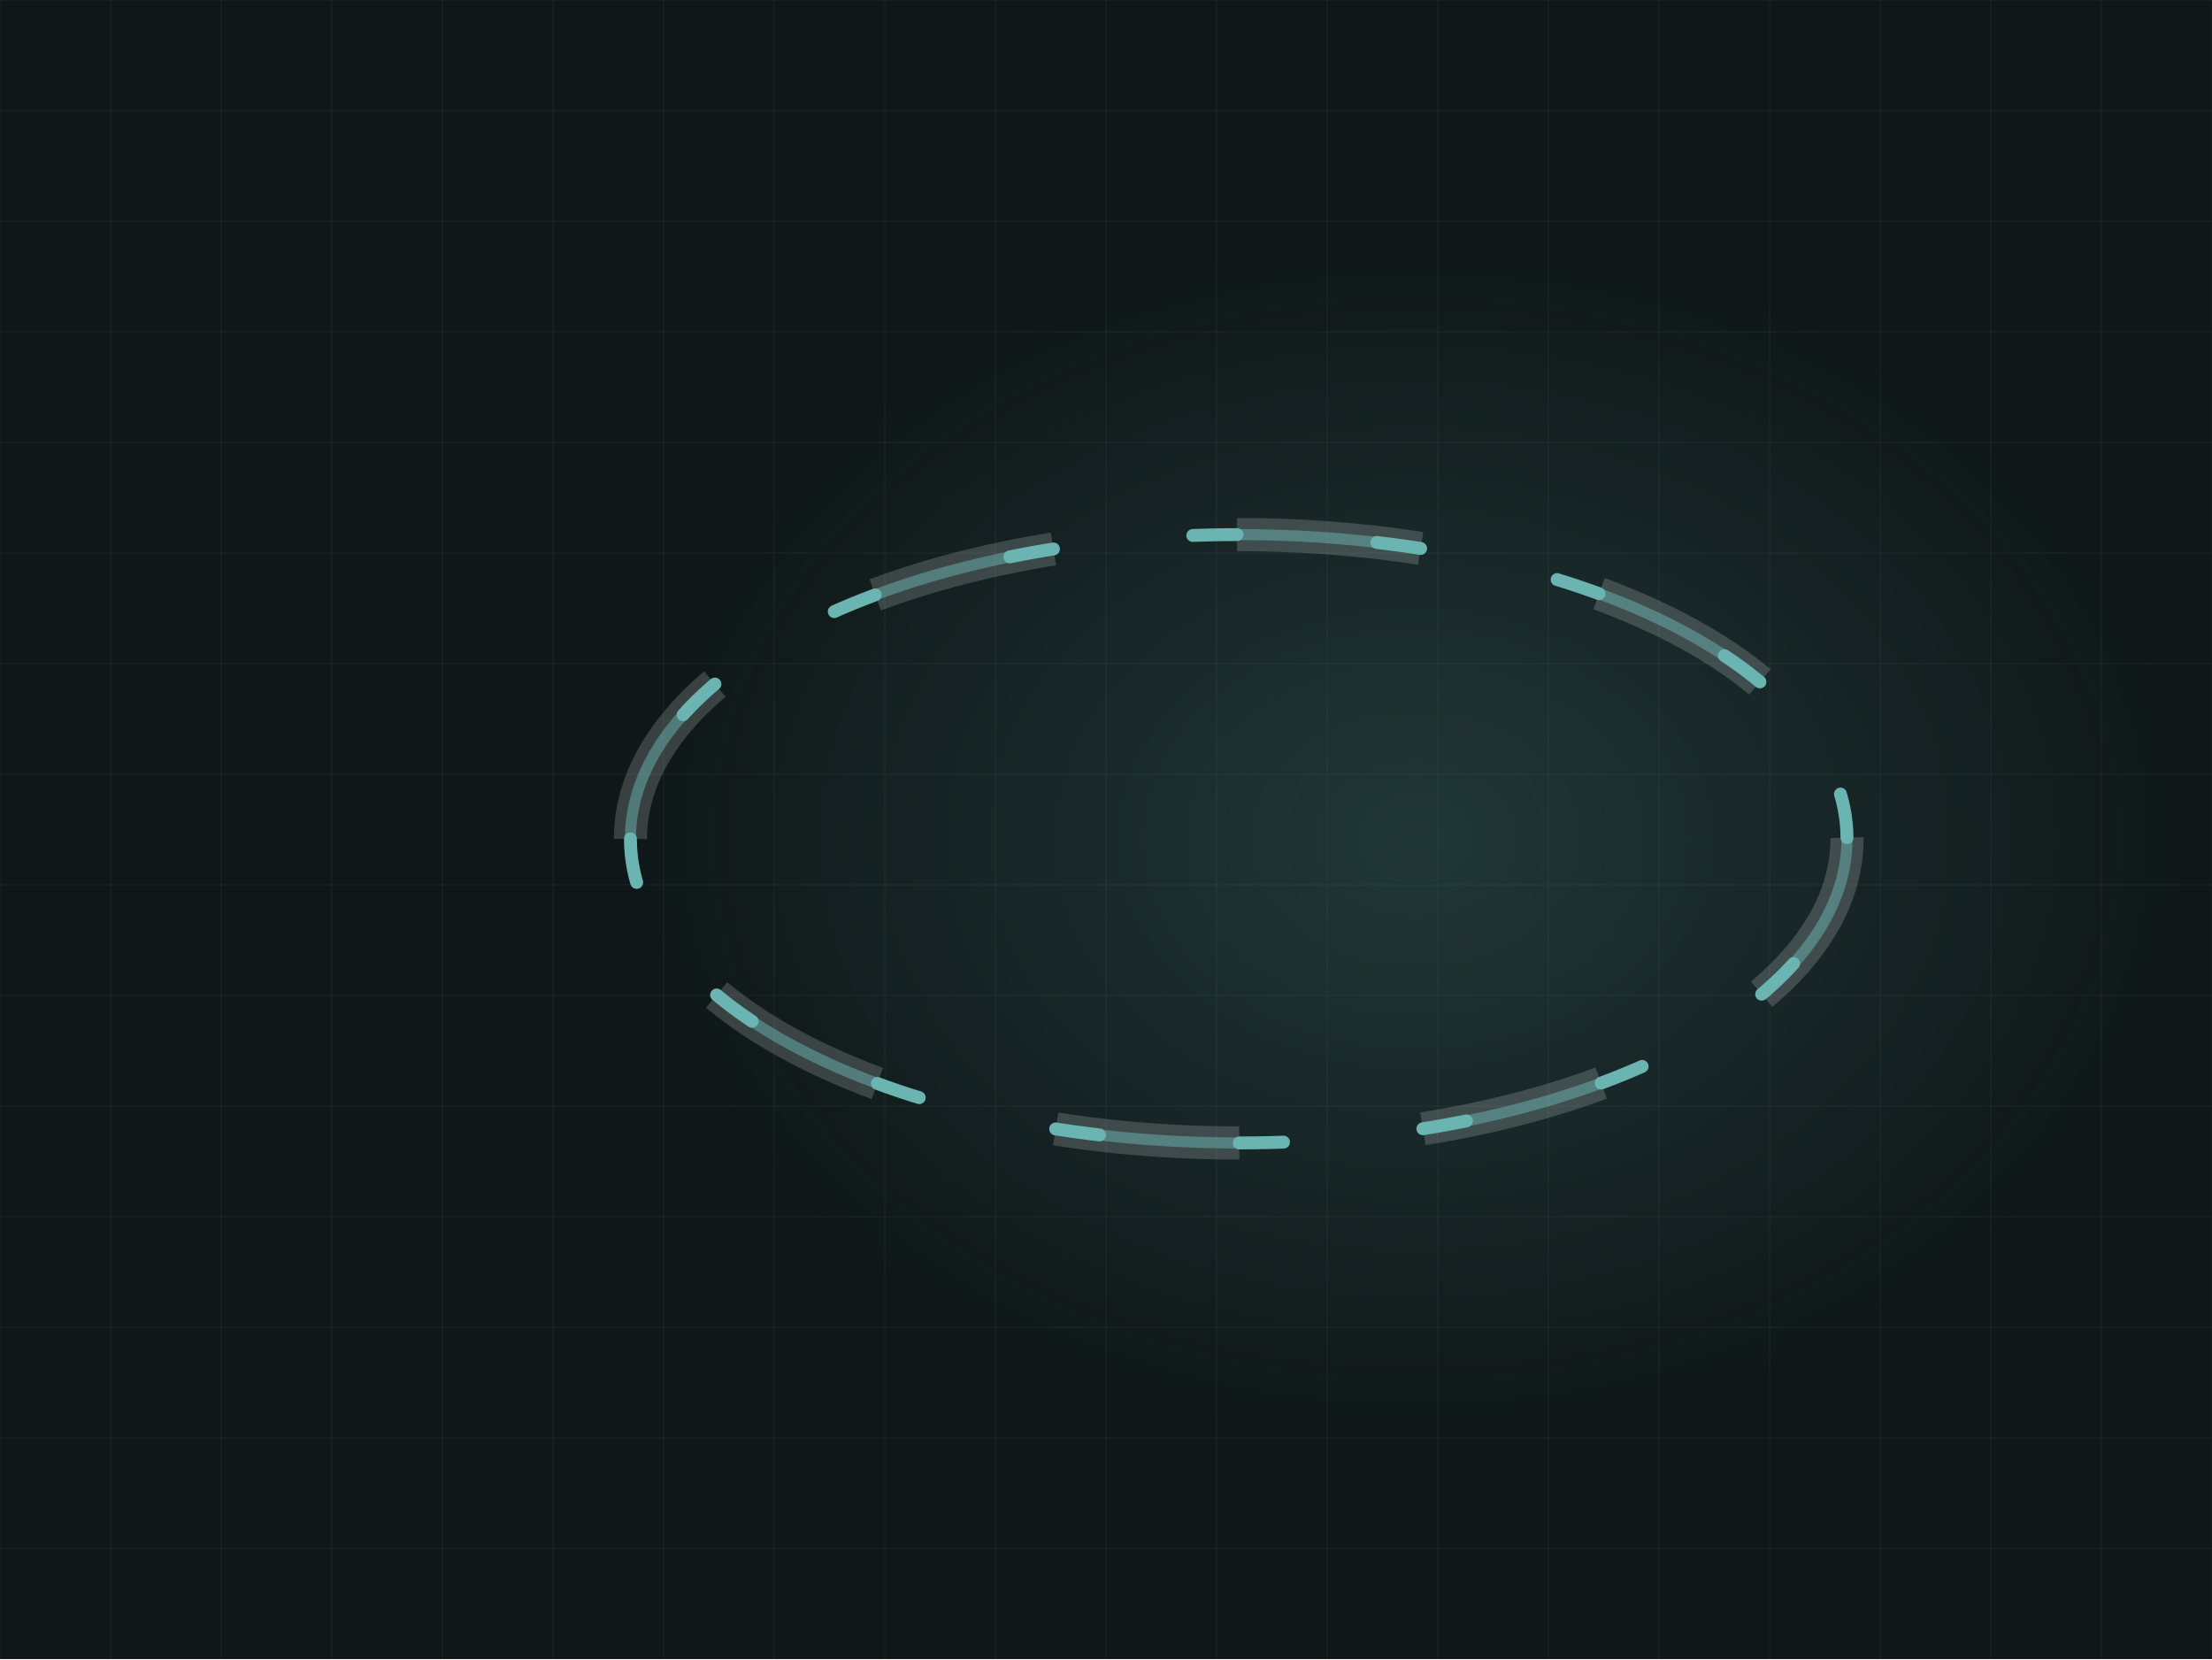
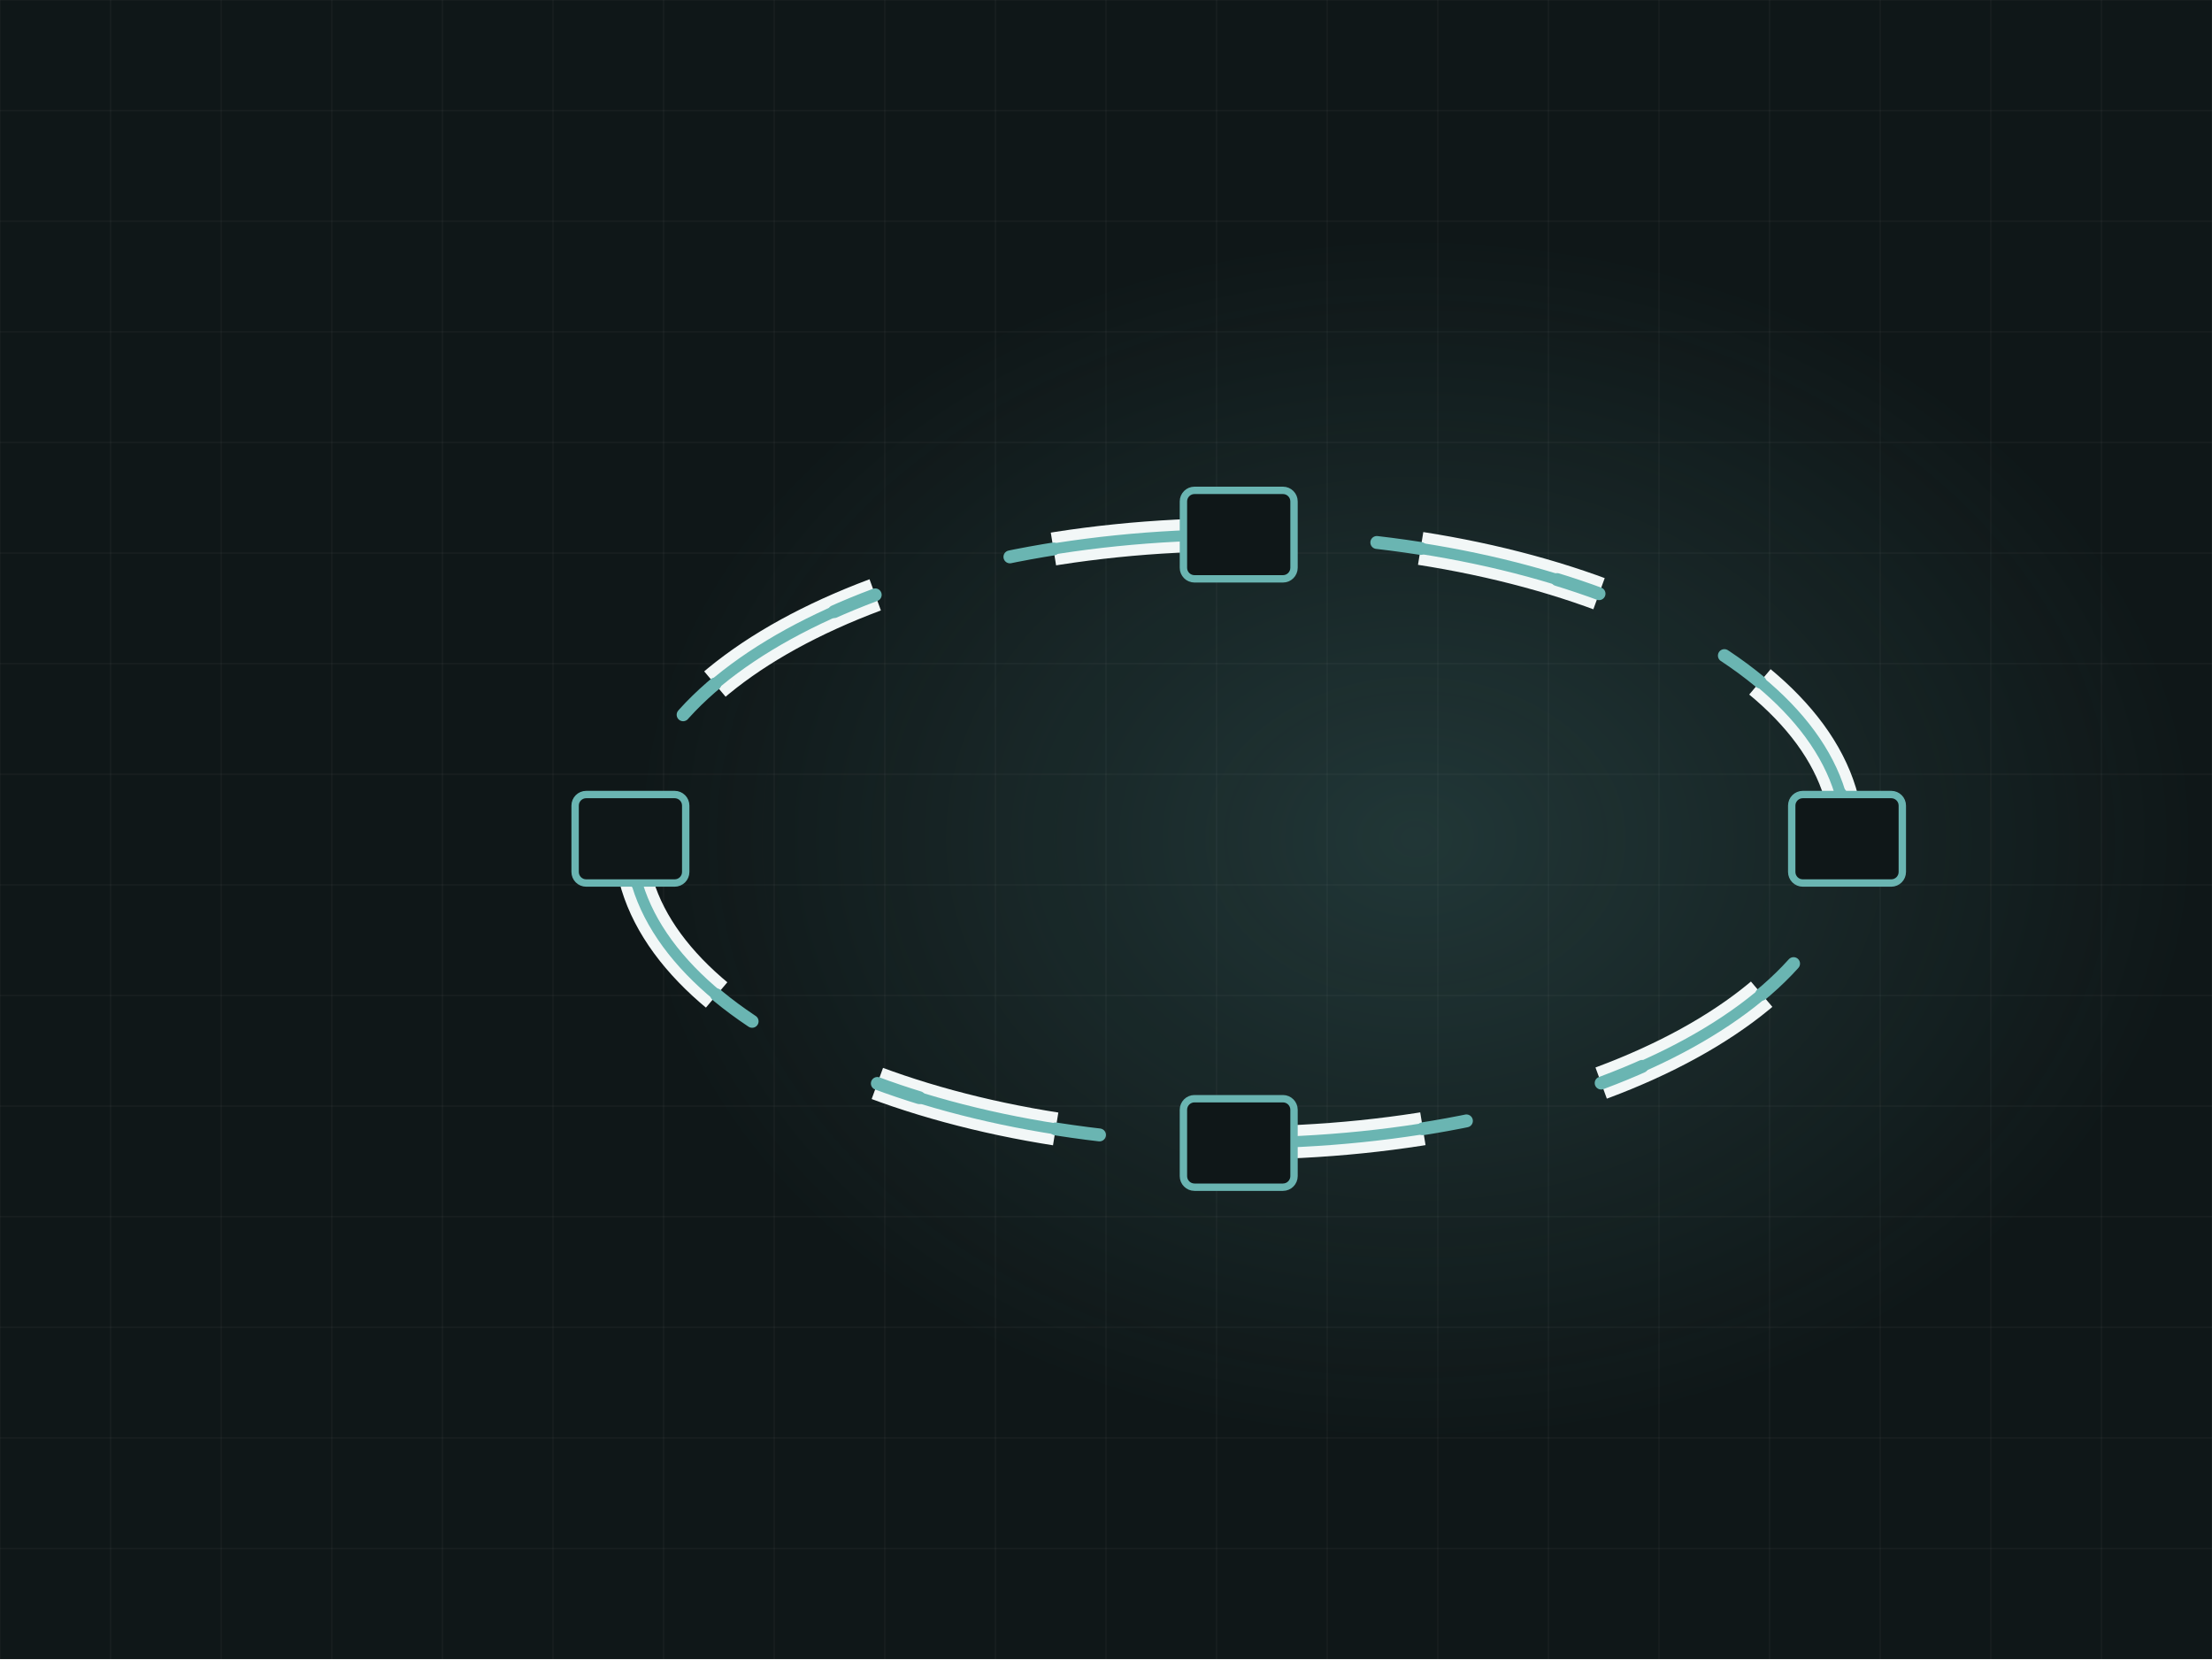
<svg xmlns="http://www.w3.org/2000/svg" viewBox="0 0 1200 900" width="1200" height="900" role="img" aria-label="HVAC loop">
  <defs>
    <radialGradient id="glow">
      <stop offset="0%" stop-color="#6ab5b2" stop-opacity=".20" />
      <stop offset="100%" stop-color="#6ab5b2" stop-opacity="0" />
    </radialGradient>
  </defs>
-   <style>.dw{stroke-dasharray:100;stroke-dashoffset:100;animation:dw 11.97s ease-in-out infinite}@keyframes dw{0%{stroke-dashoffset:100}24%{stroke-dashoffset:0}84%{stroke-dashoffset:0;opacity:1}95%{stroke-dashoffset:0;opacity:0}100%{stroke-dashoffset:100;opacity:0}}.cur{stroke-dashoffset:0;animation:cur 3.26s linear infinite}@keyframes cur{0%{stroke-dashoffset:200}100%{stroke-dashoffset:0}}.st{opacity:0;animation:stg 11.97s ease-in-out infinite}@keyframes stg{0%,14%{opacity:0;transform:scale(.7)}32%{opacity:1;transform:scale(1)}84%{opacity:1}95%,100%{opacity:0}}@media (prefers-reduced-motion: reduce){*{animation:none!important}.dw{stroke-dashoffset:0!important}[class]{opacity:1!important}}</style>
+   <style>.dw{stroke-dasharray:100;stroke-dashoffset:100;animation:dw 11.97s ease-in-out infinite}@keyframes dw{0%{stroke-dashoffset:100}24%{stroke-dashoffset:0}84%{stroke-dashoffset:0;opacity:1}95%{stroke-dashoffset:0;opacity:0}100%{stroke-dashoffset:100;opacity:0}}.cur{stroke-dashoffset:0;animation:cur 3.26s linear infinite}@keyframes cur{0%{stroke-dashoffset:200}100%{stroke-dashoffset:0}}.st{opacity:0;animation:stg 11.97s ease-in-out infinite}@keyframes stg{0%,14%{opacity:0;transform:scale(.7)}32%{opacity:1;transform:scale(1)}84%{opacity:1}95%,100%{opacity:0}}@media (prefers-reduced-motion: reduce){*{animation:none!important}.dw{stroke-dashoffset:0!important}[class]{opacity:1!important}}/*rest-state*/.cur{stroke-dashoffset:0}.dw{stroke-dashoffset:0;opacity:1}.st{opacity:1}</style>
  <rect width="1200" height="900" fill="#0f1718" />
  <line x1="0" y1="0" x2="0" y2="900" stroke="#f2f7f7" stroke-width="1" opacity=".028" />
  <line x1="60" y1="0" x2="60" y2="900" stroke="#f2f7f7" stroke-width="1" opacity=".028" />
  <line x1="120" y1="0" x2="120" y2="900" stroke="#f2f7f7" stroke-width="1" opacity=".028" />
  <line x1="180" y1="0" x2="180" y2="900" stroke="#f2f7f7" stroke-width="1" opacity=".028" />
  <line x1="240" y1="0" x2="240" y2="900" stroke="#f2f7f7" stroke-width="1" opacity=".028" />
  <line x1="300" y1="0" x2="300" y2="900" stroke="#f2f7f7" stroke-width="1" opacity=".028" />
  <line x1="360" y1="0" x2="360" y2="900" stroke="#f2f7f7" stroke-width="1" opacity=".028" />
  <line x1="420" y1="0" x2="420" y2="900" stroke="#f2f7f7" stroke-width="1" opacity=".028" />
  <line x1="480" y1="0" x2="480" y2="900" stroke="#f2f7f7" stroke-width="1" opacity=".028" />
  <line x1="540" y1="0" x2="540" y2="900" stroke="#f2f7f7" stroke-width="1" opacity=".028" />
  <line x1="600" y1="0" x2="600" y2="900" stroke="#f2f7f7" stroke-width="1" opacity=".028" />
  <line x1="660" y1="0" x2="660" y2="900" stroke="#f2f7f7" stroke-width="1" opacity=".028" />
  <line x1="720" y1="0" x2="720" y2="900" stroke="#f2f7f7" stroke-width="1" opacity=".028" />
  <line x1="780" y1="0" x2="780" y2="900" stroke="#f2f7f7" stroke-width="1" opacity=".028" />
  <line x1="840" y1="0" x2="840" y2="900" stroke="#f2f7f7" stroke-width="1" opacity=".028" />
  <line x1="900" y1="0" x2="900" y2="900" stroke="#f2f7f7" stroke-width="1" opacity=".028" />
  <line x1="960" y1="0" x2="960" y2="900" stroke="#f2f7f7" stroke-width="1" opacity=".028" />
  <line x1="1020" y1="0" x2="1020" y2="900" stroke="#f2f7f7" stroke-width="1" opacity=".028" />
  <line x1="1080" y1="0" x2="1080" y2="900" stroke="#f2f7f7" stroke-width="1" opacity=".028" />
  <line x1="1140" y1="0" x2="1140" y2="900" stroke="#f2f7f7" stroke-width="1" opacity=".028" />
  <line x1="1200" y1="0" x2="1200" y2="900" stroke="#f2f7f7" stroke-width="1" opacity=".028" />
  <line x1="0" y1="0" x2="1200" y2="0" stroke="#f2f7f7" stroke-width="1" opacity=".028" />
  <line x1="0" y1="60" x2="1200" y2="60" stroke="#f2f7f7" stroke-width="1" opacity=".028" />
  <line x1="0" y1="120" x2="1200" y2="120" stroke="#f2f7f7" stroke-width="1" opacity=".028" />
  <line x1="0" y1="180" x2="1200" y2="180" stroke="#f2f7f7" stroke-width="1" opacity=".028" />
  <line x1="0" y1="240" x2="1200" y2="240" stroke="#f2f7f7" stroke-width="1" opacity=".028" />
  <line x1="0" y1="300" x2="1200" y2="300" stroke="#f2f7f7" stroke-width="1" opacity=".028" />
  <line x1="0" y1="360" x2="1200" y2="360" stroke="#f2f7f7" stroke-width="1" opacity=".028" />
  <line x1="0" y1="420" x2="1200" y2="420" stroke="#f2f7f7" stroke-width="1" opacity=".028" />
  <line x1="0" y1="480" x2="1200" y2="480" stroke="#f2f7f7" stroke-width="1" opacity=".028" />
  <line x1="0" y1="540" x2="1200" y2="540" stroke="#f2f7f7" stroke-width="1" opacity=".028" />
  <line x1="0" y1="600" x2="1200" y2="600" stroke="#f2f7f7" stroke-width="1" opacity=".028" />
  <line x1="0" y1="660" x2="1200" y2="660" stroke="#f2f7f7" stroke-width="1" opacity=".028" />
  <line x1="0" y1="720" x2="1200" y2="720" stroke="#f2f7f7" stroke-width="1" opacity=".028" />
  <line x1="0" y1="780" x2="1200" y2="780" stroke="#f2f7f7" stroke-width="1" opacity=".028" />
  <line x1="0" y1="840" x2="1200" y2="840" stroke="#f2f7f7" stroke-width="1" opacity=".028" />
  <line x1="0" y1="900" x2="1200" y2="900" stroke="#f2f7f7" stroke-width="1" opacity=".028" />
  <ellipse cx="768" cy="455" rx="430" ry="330" fill="url(#glow)" />
  <path class="dw" d="M342,455 a330,165 0 1,0 660,0 a330,165 0 1,0 -660,0" pathLength="100" stroke="#f2f7f7" stroke-width="18" opacity=".18" fill="none" style="animation-delay:0s" />
  <path class="dw" d="M342,455 a330,165 0 1,0 660,0 a330,165 0 1,0 -660,0" pathLength="100" stroke="#6ab5b2" stroke-width="6" opacity=".5" fill="none" style="animation-delay:.2s" />
  <path class="cur" d="M342,455 a330,165 0 1,0 660,0 a330,165 0 1,0 -660,0" fill="none" stroke="#6ab5b2" stroke-width="7" stroke-dasharray="24 76" stroke-linecap="round" />
  <rect class="st" x="312" y="431" width="60" height="48" rx="6" fill="#0f1718" stroke="#6ab5b2" stroke-width="4" style="animation-delay:1.10s" />
  <rect class="st" x="642" y="266" width="60" height="48" rx="6" fill="#0f1718" stroke="#6ab5b2" stroke-width="4" style="animation-delay:1.32s" />
  <rect class="st" x="972" y="431" width="60" height="48" rx="6" fill="#0f1718" stroke="#6ab5b2" stroke-width="4" style="animation-delay:1.54s" />
  <rect class="st" x="642" y="596" width="60" height="48" rx="6" fill="#0f1718" stroke="#6ab5b2" stroke-width="4" style="animation-delay:1.76s" />
</svg>
